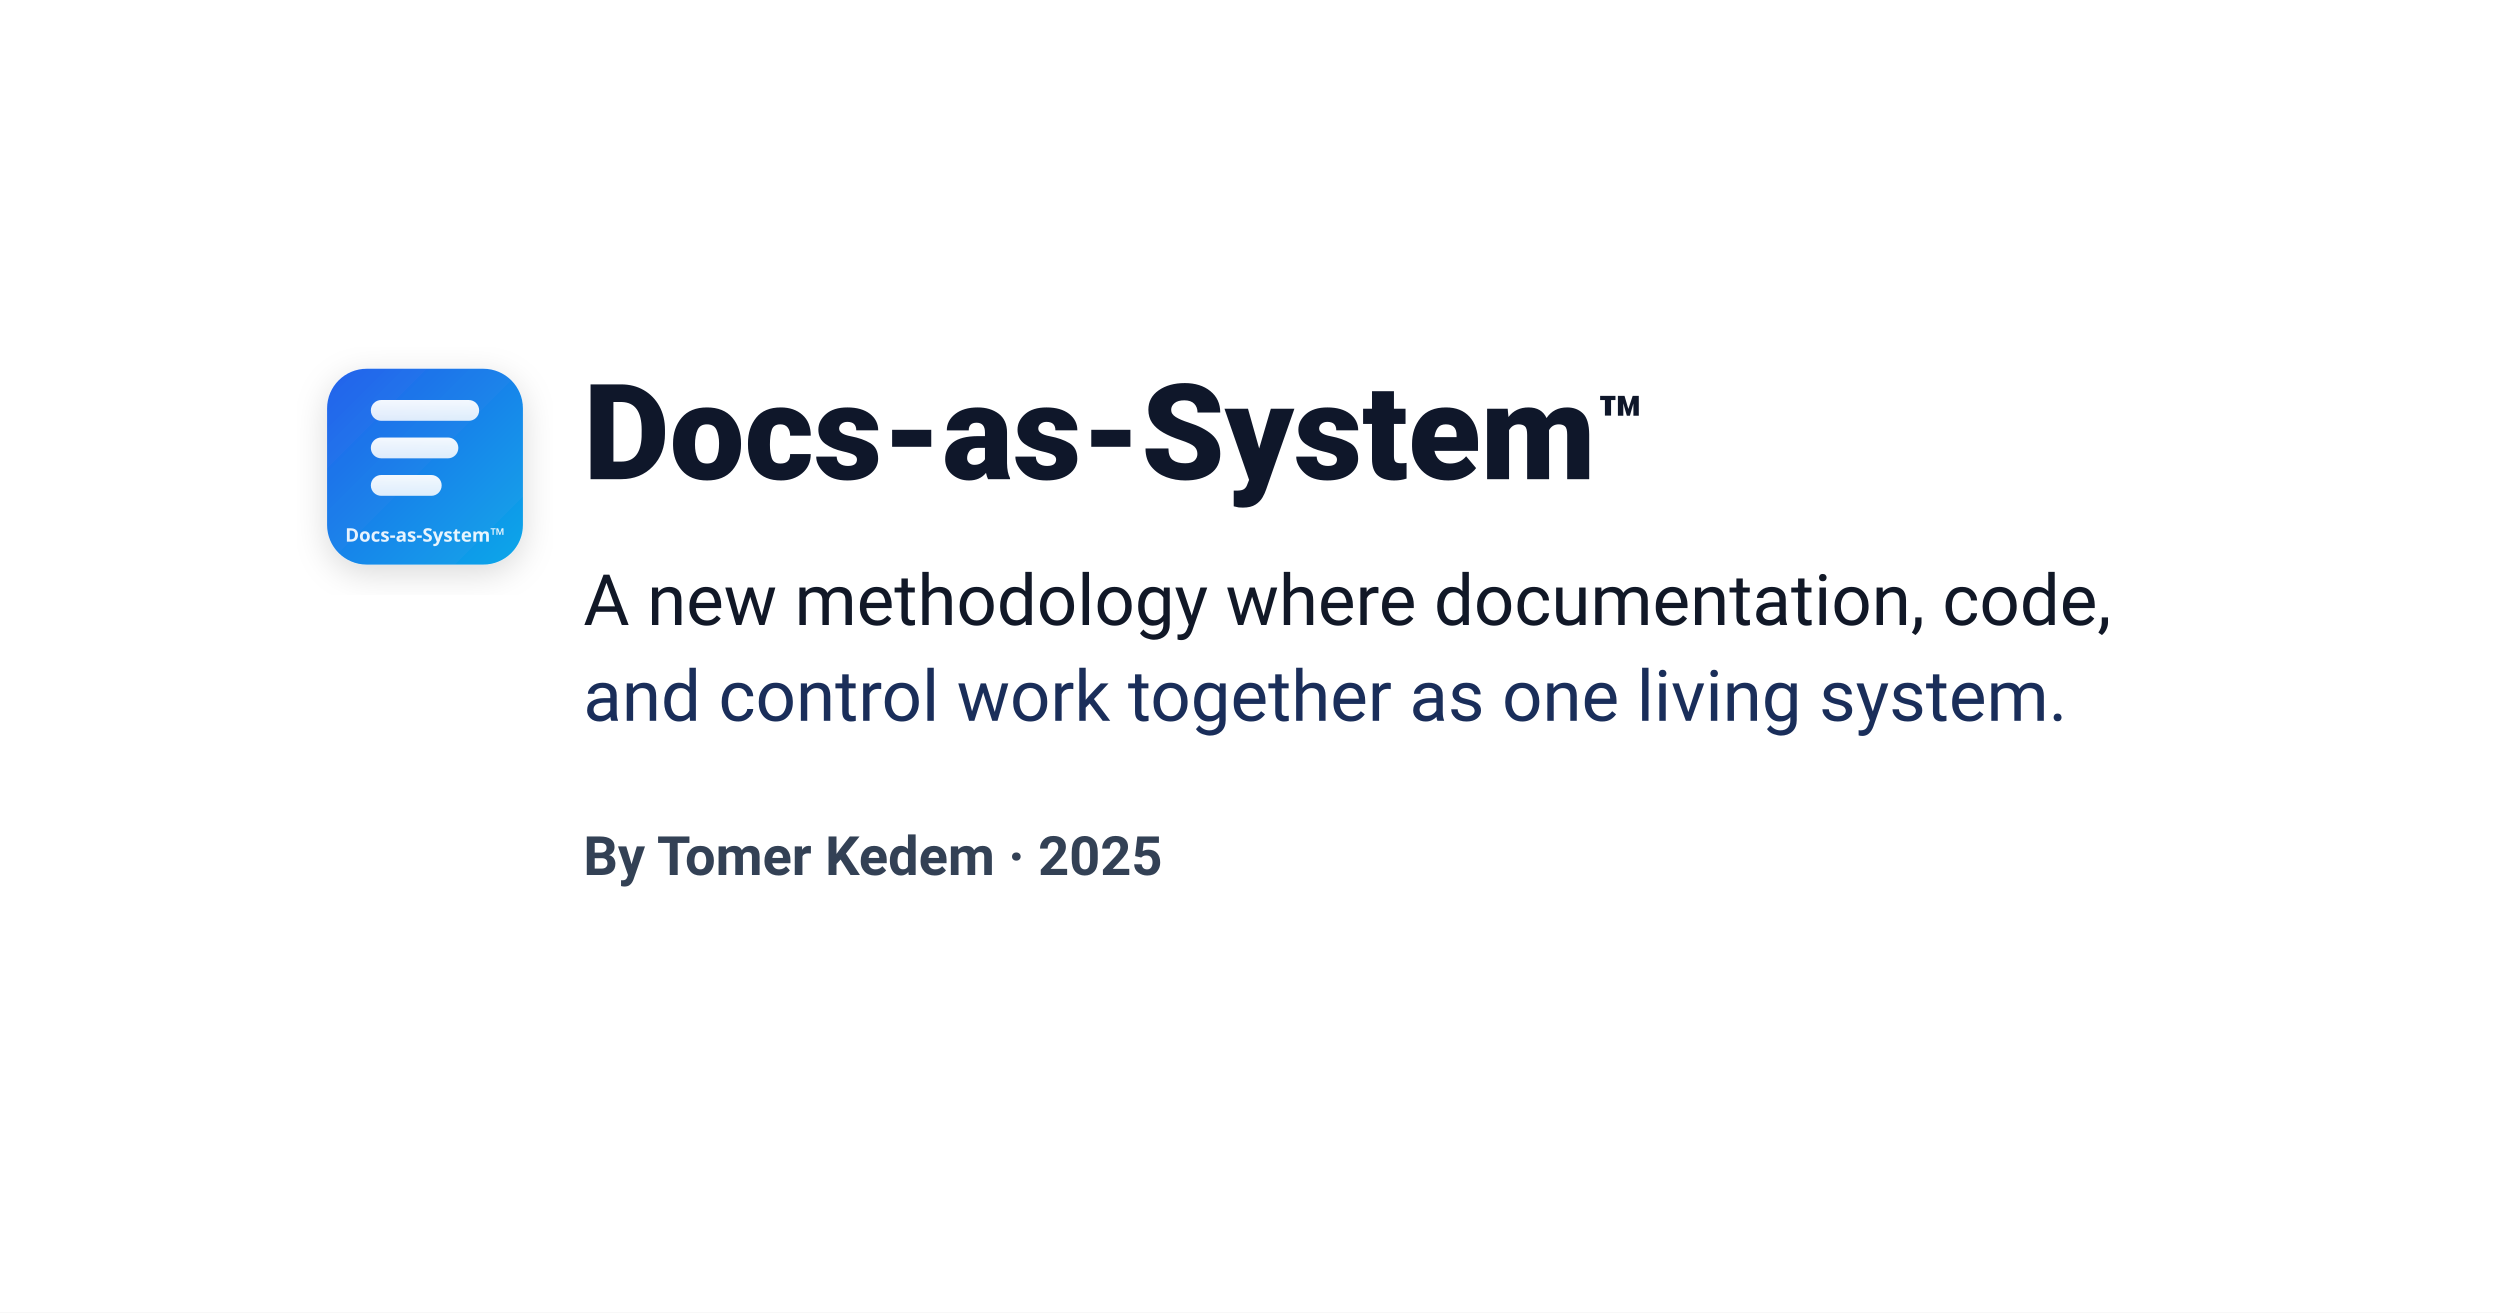
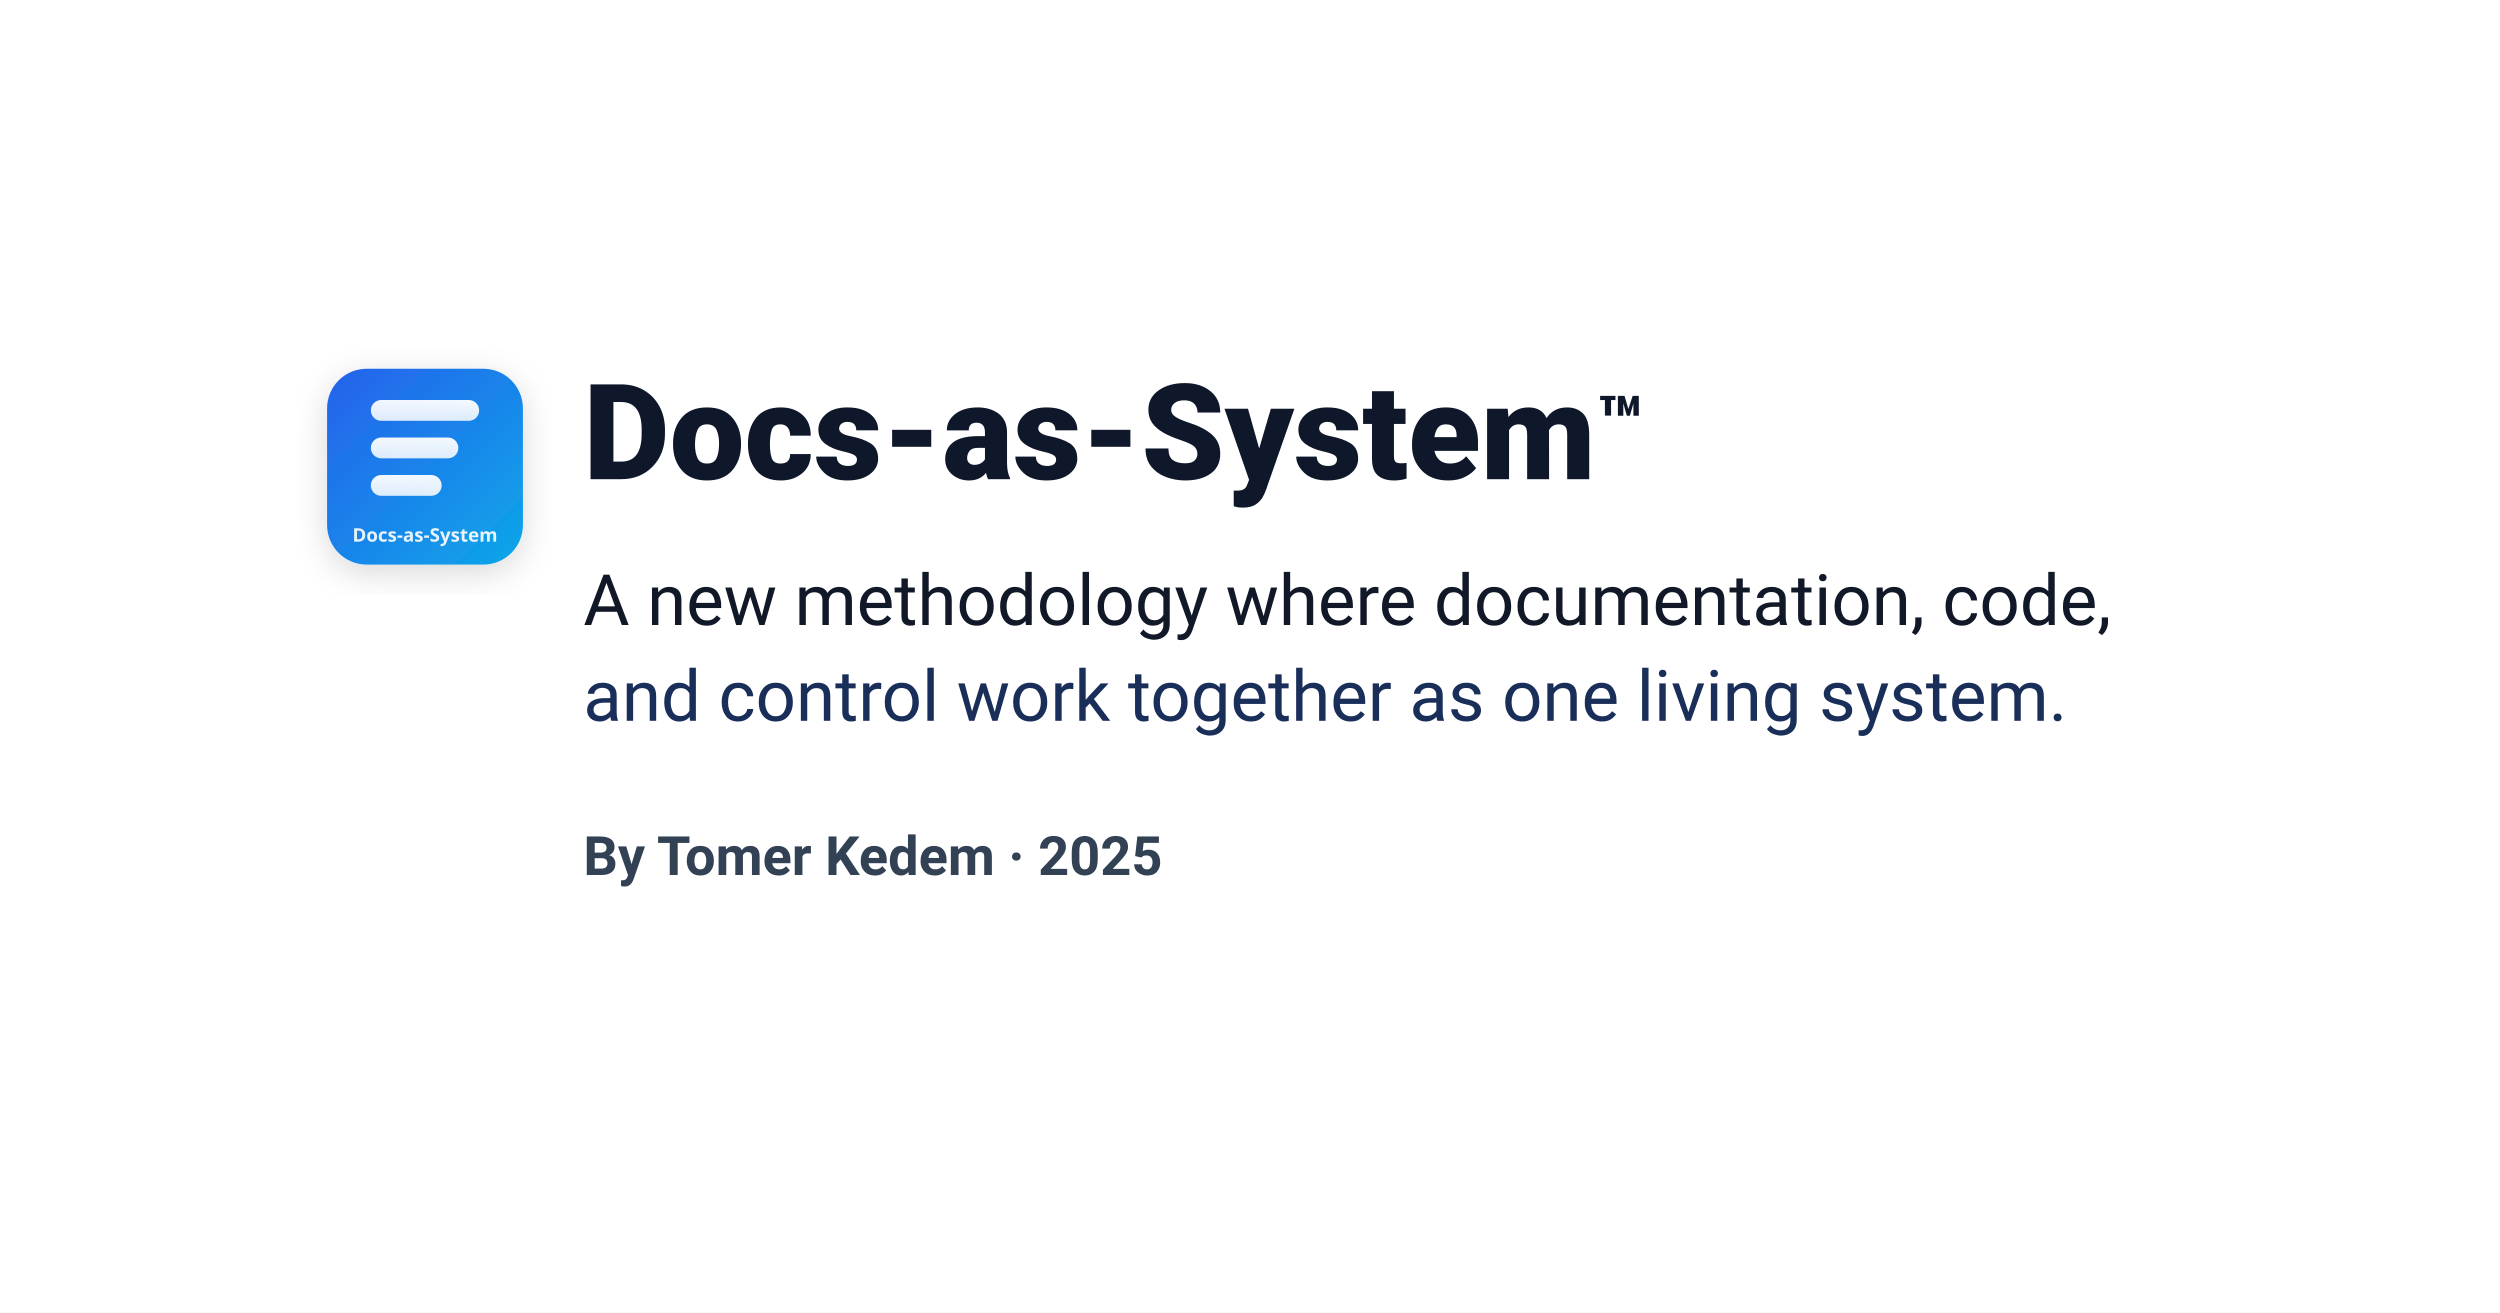
<svg xmlns="http://www.w3.org/2000/svg" width="1200" height="630" viewBox="0 0 1200 630">
  <defs>
    <linearGradient id="blueGrad" x1="0" y1="0" x2="1" y2="1">
      <stop offset="0%" stop-color="#2563eb" />
      <stop offset="100%" stop-color="#0ea5e9" />
    </linearGradient>
    <linearGradient id="whiteGrad" x1="0" y1="0" x2="0" y2="1">
      <stop offset="0%" stop-color="#ffffff" stop-opacity="0.95" />
      <stop offset="100%" stop-color="#ffffff" stop-opacity="0.85" />
    </linearGradient>
    <filter id="softShadow" x="-20%" y="-20%" width="140%" height="140%">
      <feDropShadow dx="0" dy="4" stdDeviation="8" flood-color="rgba(0,0,0,0.15)" />
    </filter>
  </defs>
  <rect width="1200" height="630" fill="#ffffff" />
  <g transform="translate(160,180)" filter="url(#softShadow)" fill="url(#blueGrad)">
    <rect x="0" y="0" rx="16" ry="16" width="88" height="88" stroke="url(#blueGrad)" stroke-width="6" />
    <rect x="18" y="12" width="52" height="10" rx="5" fill="url(#whiteGrad)" />
    <rect x="18" y="30" width="42" height="10" rx="5" fill="url(#whiteGrad)" />
    <rect x="18" y="48" width="34" height="10" rx="5" fill="url(#whiteGrad)" />
    <text x="44" y="80" text-anchor="middle" font-family="Assistant, system-ui, sans-serif" font-size="9" font-weight="700" fill="#ffffff" fill-opacity="0.9">
-       Docs-as-System™
+       Docs-as-System
    </text>
  </g>
  <text x="280" y="230" font-family="Assistant, system-ui, -apple-system, 'Segoe UI', Roboto, Arial, sans-serif" font-size="64" font-weight="800" fill="#0f172a">
    Docs-as-System<tspan baseline-shift="super" font-size="36">™</tspan>
  </text>
  <text x="280" y="300" font-family="Assistant, system-ui, -apple-system, 'Segoe UI', Roboto, Arial, sans-serif" font-size="34" font-weight="400" fill="#111827">
    A new methodology where documentation, code, 
  </text>
  <text x="280" y="346" font-family="Assistant, system-ui, -apple-system, 'Segoe UI', Roboto, Arial, sans-serif" font-size="34" font-weight="400" fill="#1a2e5aff">
    and control work together as one living system.
  </text>
  <text x="280" y="420" font-family="Assistant, system-ui, -apple-system, 'Segoe UI', Roboto, Arial, sans-serif" font-size="26" font-weight="600" fill="#334155">
    By Tomer Kedem · 2025
  </text>
</svg>
